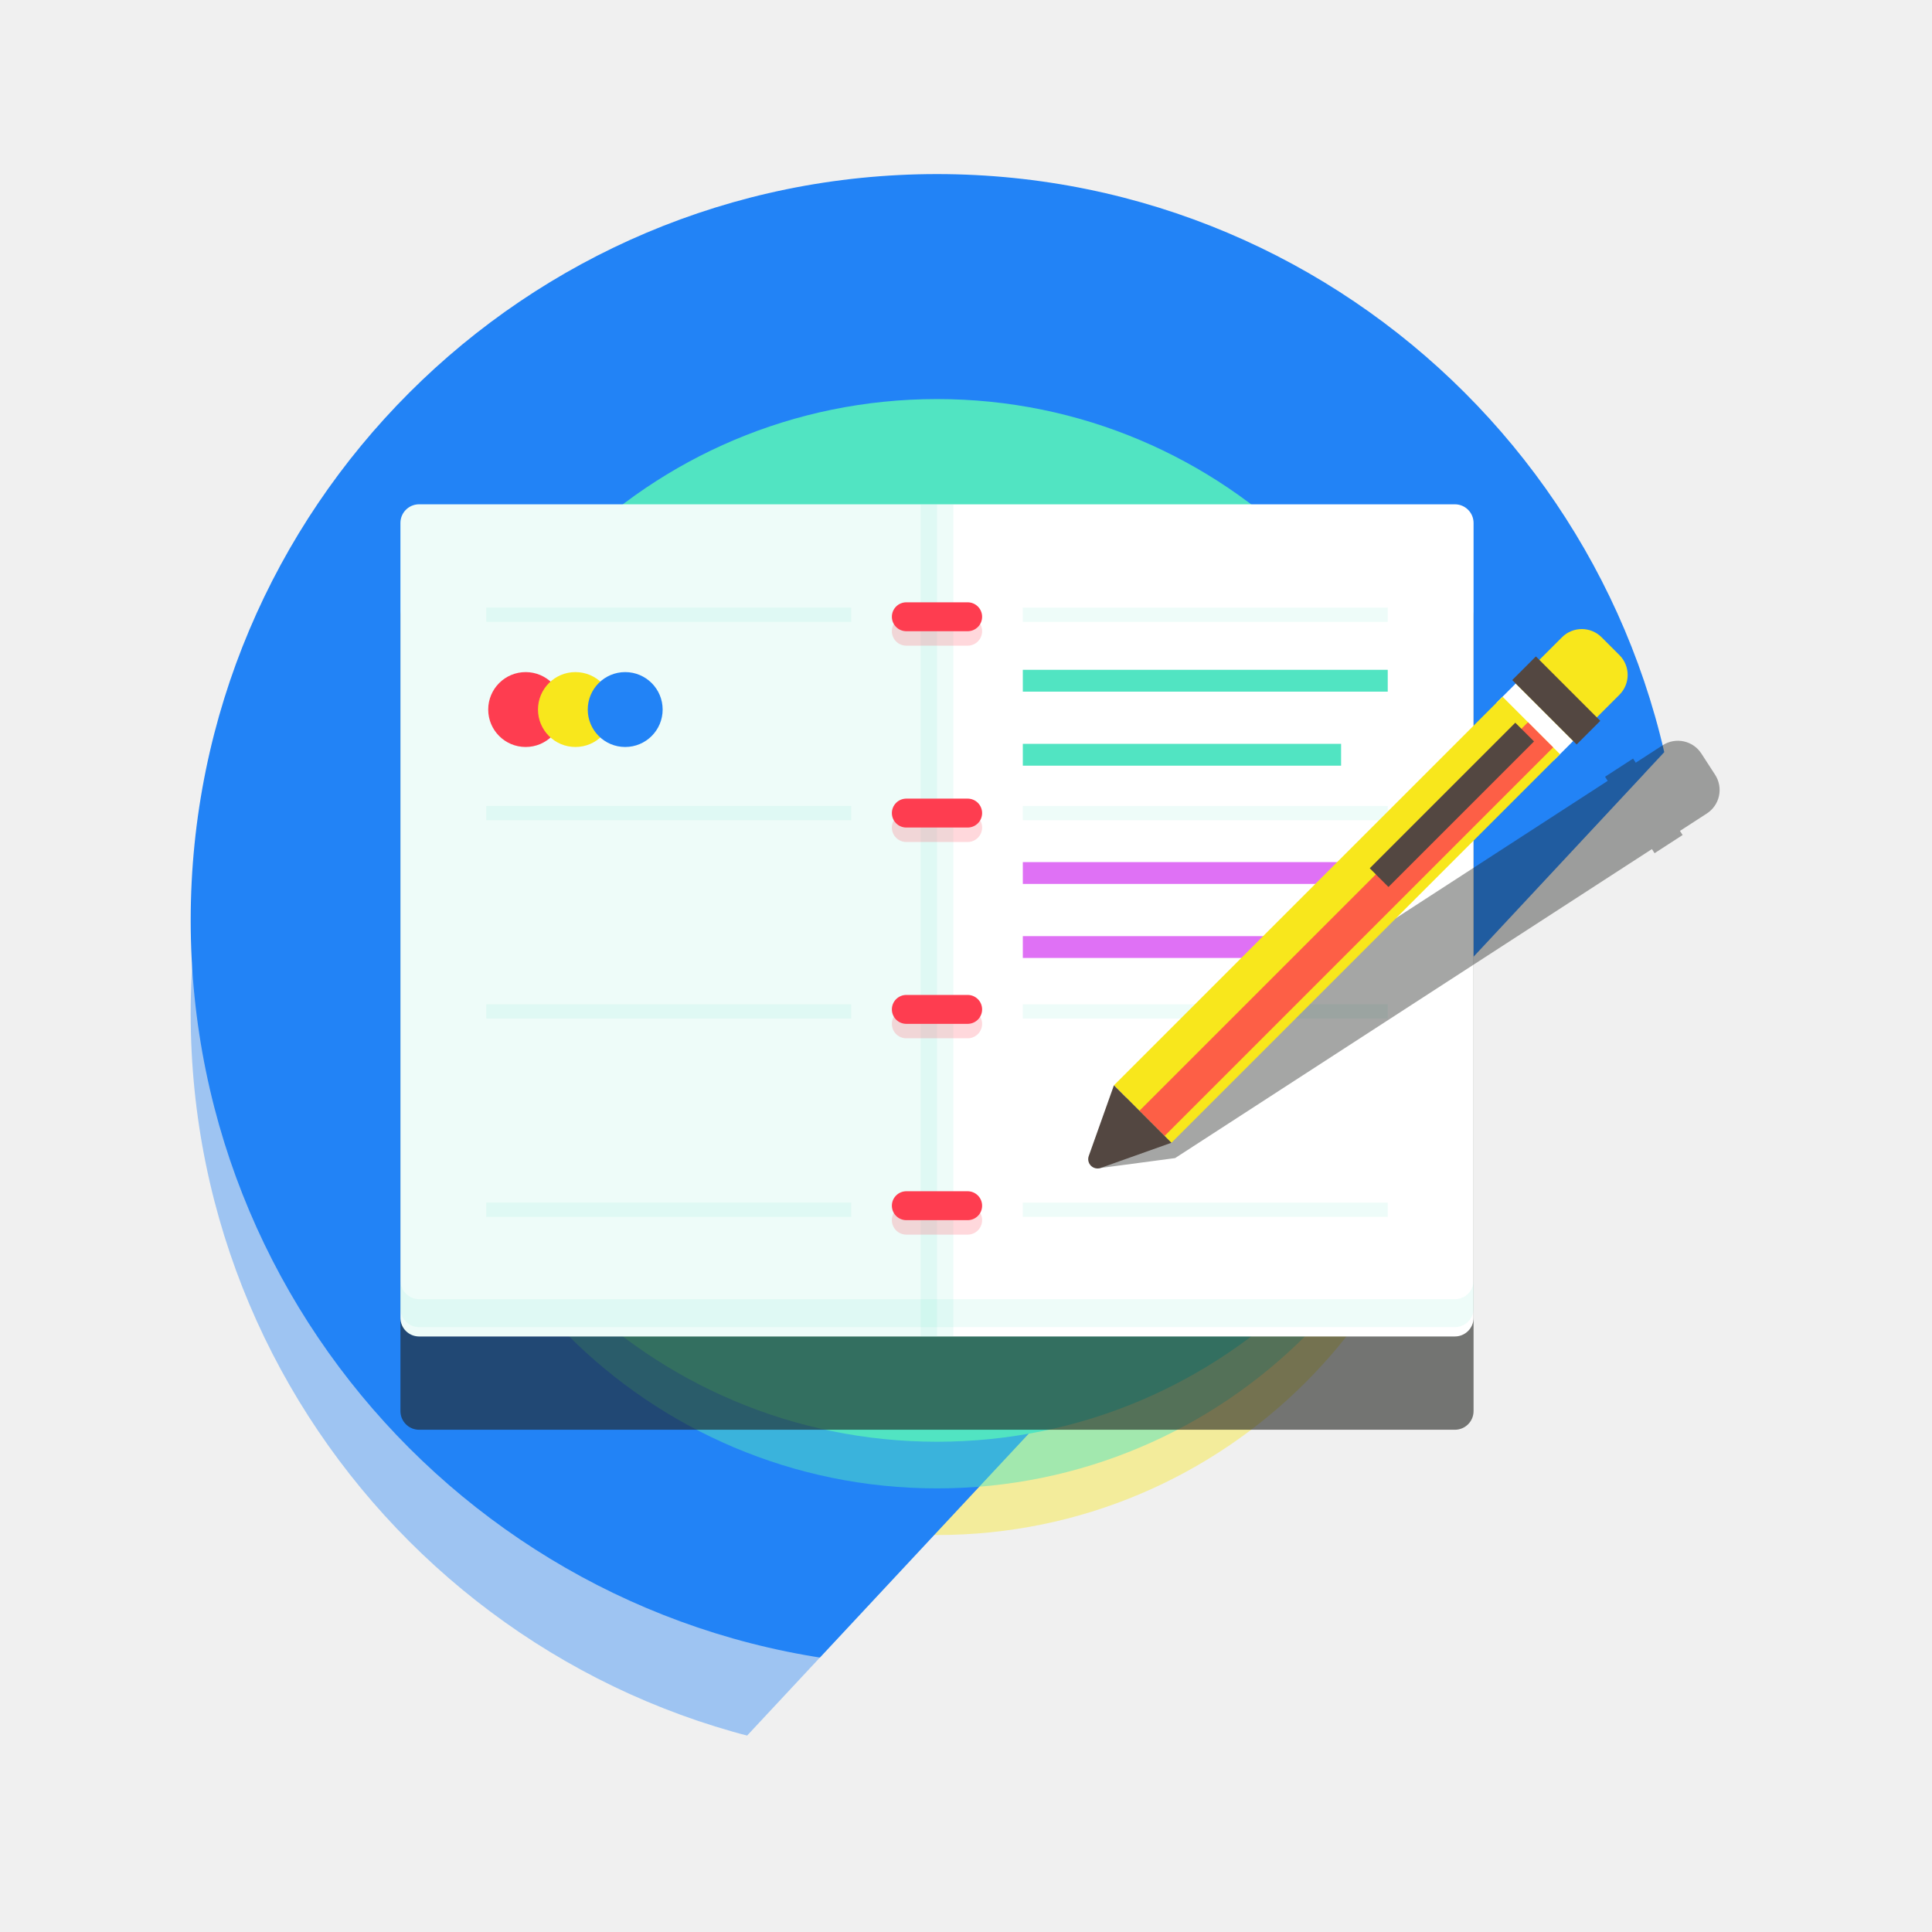
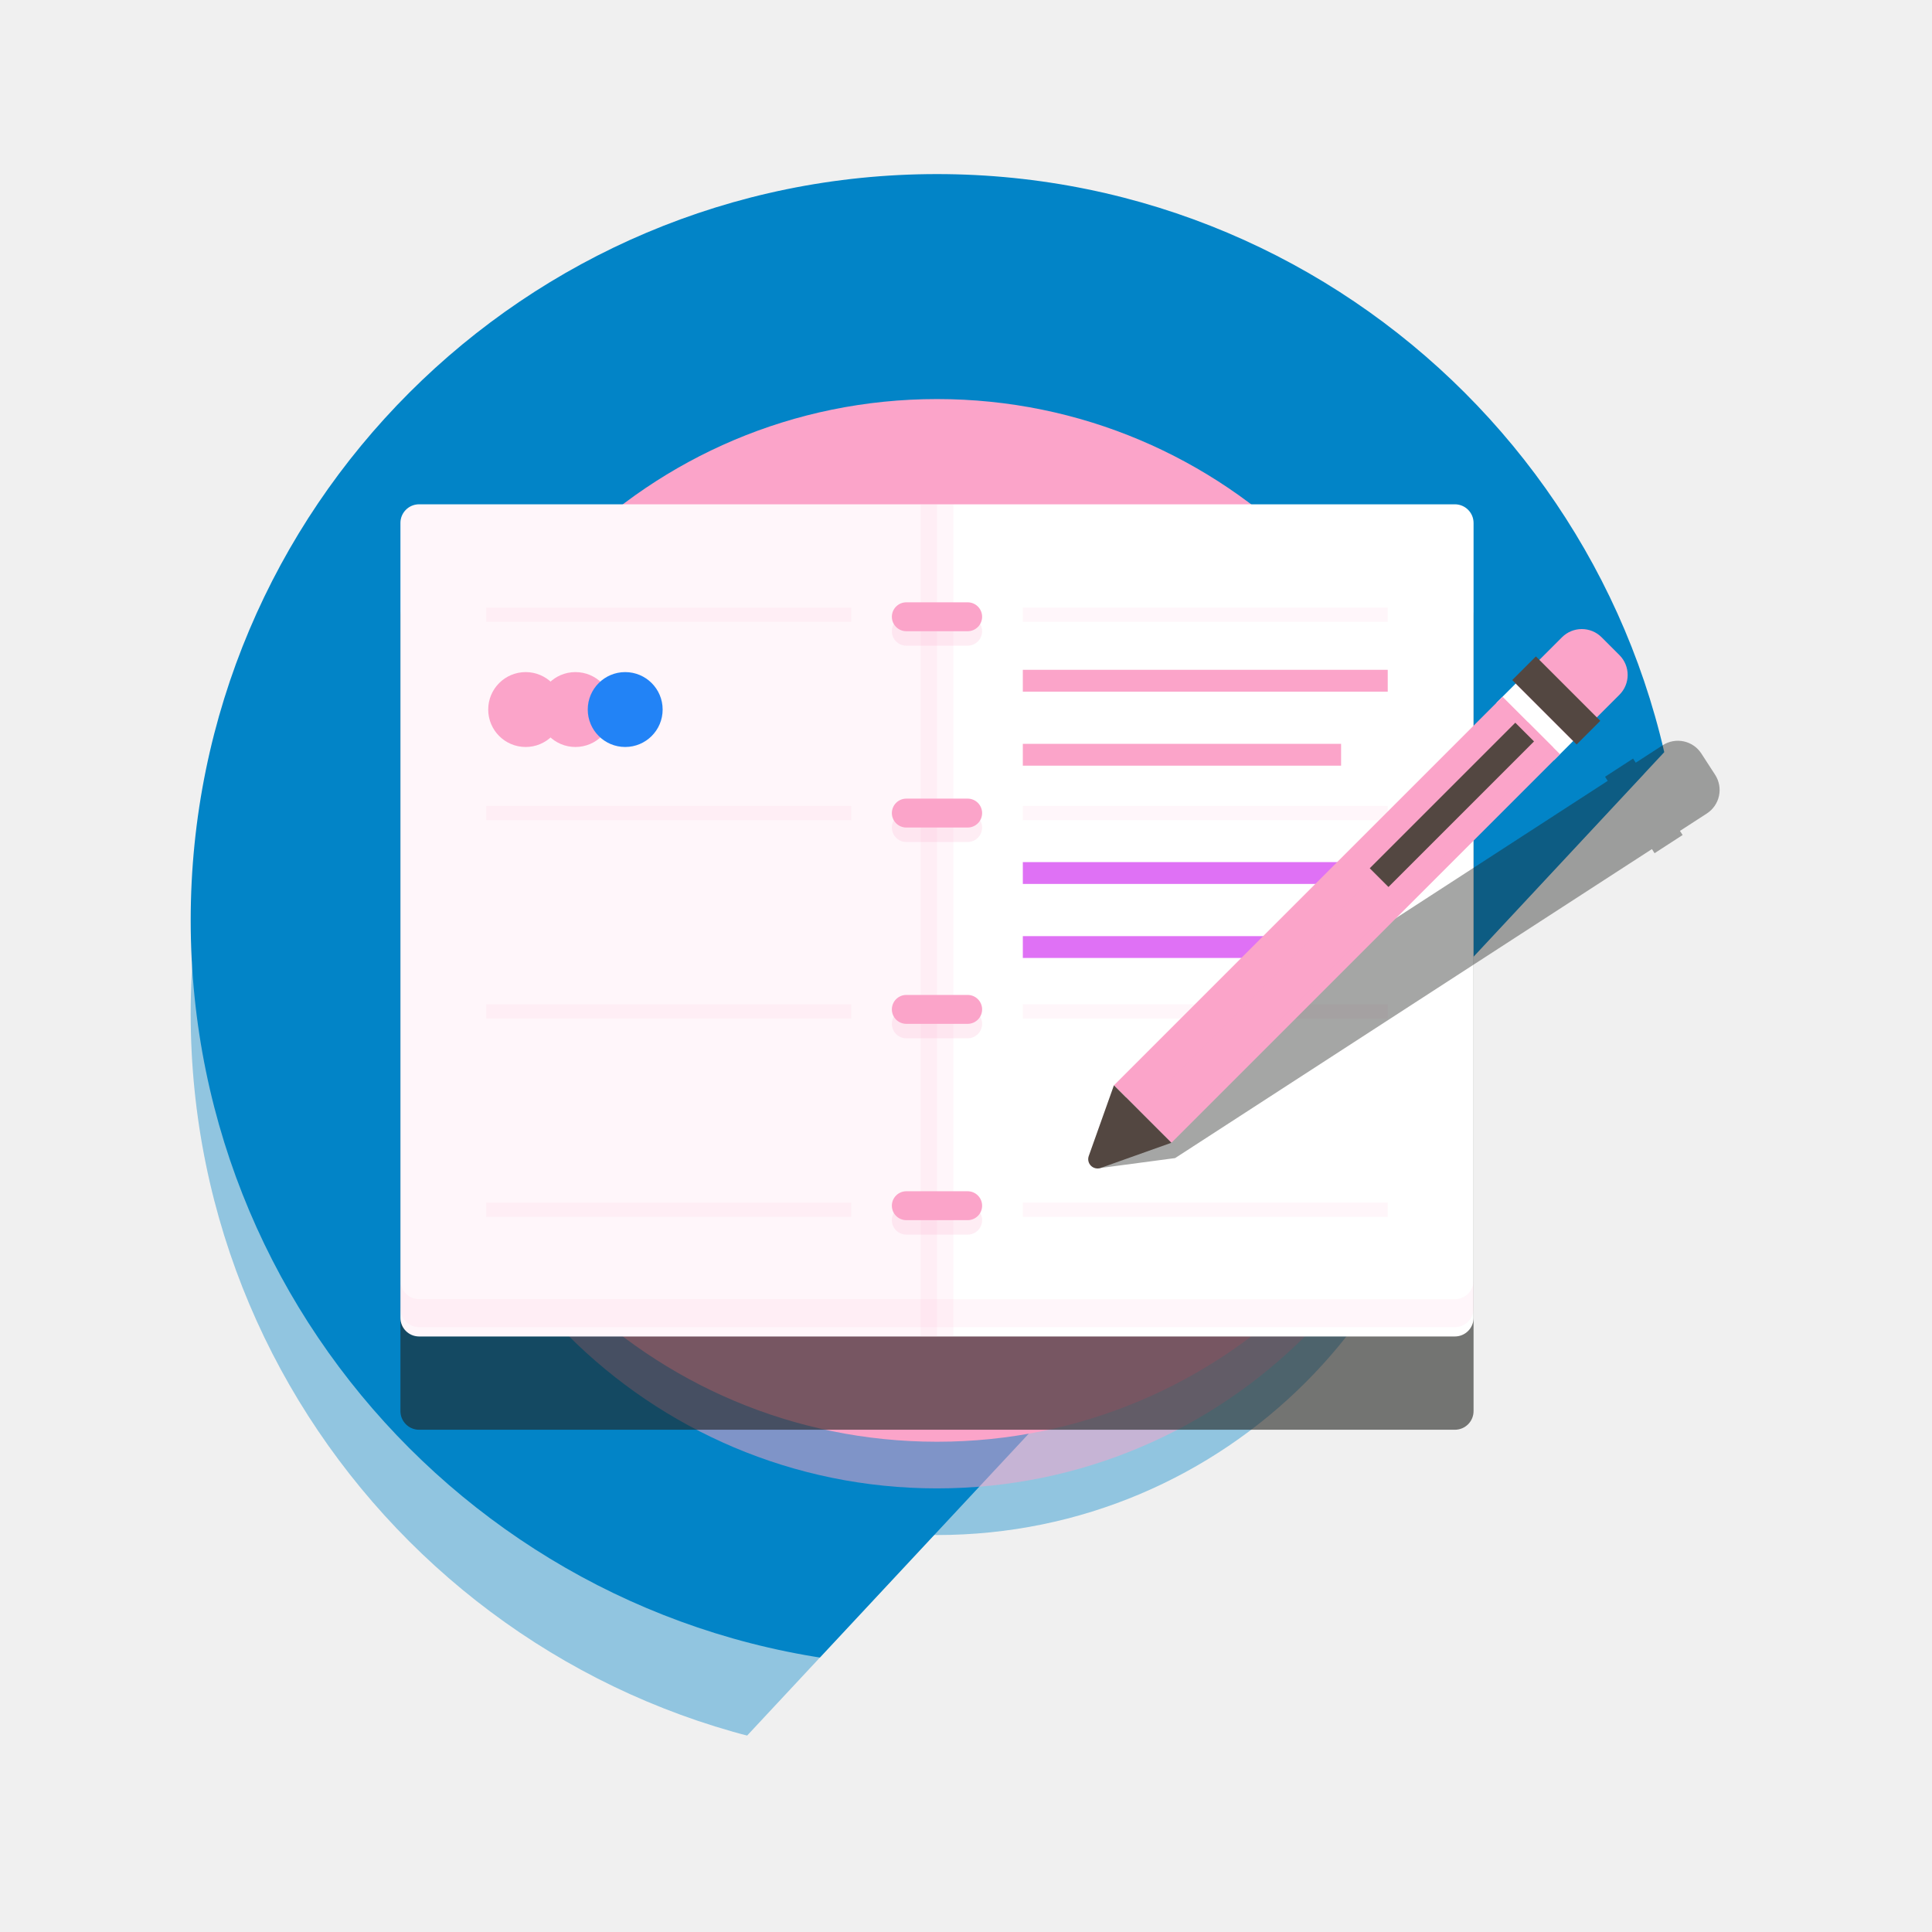
<svg xmlns="http://www.w3.org/2000/svg" width="207.1px" height="207.1px" viewBox="-1.77 0 207.1 207.1">
  <defs>
    <clipPath id="clip-path">
      <path id="Path_84" data-name="Path 84" d="M1008.309,874.771V816.1h-197.1v207.1h58.675Z" fill="none" />
    </clipPath>
  </defs>
  <g id="Group_81" data-name="Group 81" transform="translate(-811.208 -816.095)">
-     <circle id="Ellipse_138" data-name="Ellipse 138" cx="55.885" cy="55.885" r="55.885" transform="translate(853.995 868.872)" fill="#f8e71c" opacity="0.4" />
+     <circle id="Ellipse_138" data-name="Ellipse 138" cx="55.885" cy="55.885" r="55.885" transform="translate(853.995 868.872)" fill="#0284c7" opacity="0.4" />
    <g id="Group_74" data-name="Group 74">
      <g id="Group_73" data-name="Group 73" clip-path="url(#clip-path)">
-         <circle id="Ellipse_139" data-name="Ellipse 139" cx="80" cy="80" r="80" transform="translate(829.879 844.756)" fill="#2283f6" opacity="0.4" />
-         <circle id="Ellipse_140" data-name="Ellipse 140" cx="80" cy="80" r="80" transform="translate(829.879 834.756)" fill="#2283f6" />
+         <circle id="Ellipse_139" data-name="Ellipse 139" cx="80" cy="80" r="80" transform="translate(829.879 844.756)" fill="#0284c7" opacity="0.4" />
+         <circle id="Ellipse_140" data-name="Ellipse 140" cx="80" cy="80" r="80" transform="translate(829.879 834.756)" fill="#0284c7" />
      </g>
    </g>
-     <circle id="Ellipse_141" data-name="Ellipse 141" cx="55.885" cy="55.885" r="55.885" transform="translate(853.995 863.872)" fill="#51e4c2" opacity="0.5" />
-     <circle id="Ellipse_142" data-name="Ellipse 142" cx="55.885" cy="55.885" r="55.885" transform="translate(853.995 858.872)" fill="#51e4c2" />
+     <circle id="Ellipse_141" data-name="Ellipse 141" cx="55.885" cy="55.885" r="55.885" transform="translate(853.995 863.872)" fill="#fba4c9" opacity="0.5" />
+     <circle id="Ellipse_142" data-name="Ellipse 142" cx="55.885" cy="55.885" r="55.885" transform="translate(853.995 858.872)" fill="#fba4c9" />
    <g id="Group_80" data-name="Group 80">
      <rect id="Rectangle_75" data-name="Rectangle 75" width="115.033" height="89.201" rx="2" transform="translate(852.363 880.155)" fill="#1f211e" opacity="0.6" />
      <rect id="Rectangle_76" data-name="Rectangle 76" width="115.033" height="89.201" rx="2" transform="translate(852.363 870.155)" fill="#fff" />
-       <path id="Path_85" data-name="Path 85" d="M909.879,870.155H854.363a2,2,0,0,0-2,2v85.2a2,2,0,0,0,2,2h55.516Z" fill="#51e4c2" opacity="0.1" />
-       <path id="Path_86" data-name="Path 86" d="M965.4,955.357H854.363a2,2,0,0,1-2-2v3a2,2,0,0,0,2,2H965.4a2,2,0,0,0,2-2v-3A2,2,0,0,1,965.4,955.357Z" fill="#51e4c2" opacity="0.1" />
-       <rect id="Rectangle_77" data-name="Rectangle 77" width="3.505" height="89.201" transform="translate(908.127 870.155)" fill="#51e4c2" opacity="0.1" />
+       <path id="Path_85" data-name="Path 85" d="M909.879,870.155H854.363a2,2,0,0,0-2,2v85.2a2,2,0,0,0,2,2h55.516Z" fill="#fba4c9" opacity="0.1" />
+       <path id="Path_86" data-name="Path 86" d="M965.4,955.357H854.363a2,2,0,0,1-2-2v3a2,2,0,0,0,2,2H965.4a2,2,0,0,0,2-2v-3A2,2,0,0,1,965.4,955.357Z" fill="#fba4c9" opacity="0.1" />
+       <rect id="Rectangle_77" data-name="Rectangle 77" width="3.505" height="89.201" transform="translate(908.127 870.155)" fill="#fba4c9" opacity="0.1" />
      <g id="Group_75" data-name="Group 75">
-         <rect id="Rectangle_78" data-name="Rectangle 78" width="9.674" height="3.099" rx="1.55" transform="translate(905.042 882.209)" fill="#fe3d50" opacity="0.2" />
-         <rect id="Rectangle_79" data-name="Rectangle 79" width="9.674" height="3.099" rx="1.55" transform="translate(905.042 880.659)" fill="#fe3d50" />
+         <rect id="Rectangle_78" data-name="Rectangle 78" width="9.674" height="3.099" rx="1.55" transform="translate(905.042 882.209)" fill="#fba4c9" opacity="0.2" />
+         <rect id="Rectangle_79" data-name="Rectangle 79" width="9.674" height="3.099" rx="1.55" transform="translate(905.042 880.659)" fill="#fba4c9" />
      </g>
      <g id="Group_76" data-name="Group 76">
-         <rect id="Rectangle_80" data-name="Rectangle 80" width="9.674" height="3.099" rx="1.55" transform="translate(905.042 903.253)" fill="#fe3d50" opacity="0.2" />
-         <rect id="Rectangle_81" data-name="Rectangle 81" width="9.674" height="3.099" rx="1.55" transform="translate(905.042 901.703)" fill="#fe3d50" />
+         <rect id="Rectangle_80" data-name="Rectangle 80" width="9.674" height="3.099" rx="1.55" transform="translate(905.042 903.253)" fill="#fba4c9" opacity="0.2" />
+         <rect id="Rectangle_81" data-name="Rectangle 81" width="9.674" height="3.099" rx="1.55" transform="translate(905.042 901.703)" fill="#fba4c9" />
      </g>
      <g id="Group_77" data-name="Group 77">
-         <rect id="Rectangle_82" data-name="Rectangle 82" width="9.674" height="3.099" rx="1.55" transform="translate(905.042 924.297)" fill="#fe3d50" opacity="0.2" />
-         <rect id="Rectangle_83" data-name="Rectangle 83" width="9.674" height="3.099" rx="1.55" transform="translate(905.042 922.747)" fill="#fe3d50" />
+         <rect id="Rectangle_82" data-name="Rectangle 82" width="9.674" height="3.099" rx="1.55" transform="translate(905.042 924.297)" fill="#fba4c9" opacity="0.2" />
+         <rect id="Rectangle_83" data-name="Rectangle 83" width="9.674" height="3.099" rx="1.55" transform="translate(905.042 922.747)" fill="#fba4c9" />
      </g>
      <g id="Group_78" data-name="Group 78">
-         <rect id="Rectangle_84" data-name="Rectangle 84" width="9.674" height="3.099" rx="1.55" transform="translate(905.042 945.341)" fill="#fe3d50" opacity="0.2" />
-         <rect id="Rectangle_85" data-name="Rectangle 85" width="9.674" height="3.099" rx="1.55" transform="translate(905.042 943.791)" fill="#fe3d50" />
+         <rect id="Rectangle_84" data-name="Rectangle 84" width="9.674" height="3.099" rx="1.55" transform="translate(905.042 945.341)" fill="#fba4c9" opacity="0.2" />
+         <rect id="Rectangle_85" data-name="Rectangle 85" width="9.674" height="3.099" rx="1.55" transform="translate(905.042 943.791)" fill="#fba4c9" />
      </g>
-       <rect id="Rectangle_86" data-name="Rectangle 86" width="39.117" height="1.532" transform="translate(861.563 881.227)" fill="#51e4c2" opacity="0.1" />
-       <rect id="Rectangle_87" data-name="Rectangle 87" width="39.117" height="1.532" transform="translate(861.563 902.487)" fill="#51e4c2" opacity="0.1" />
-       <rect id="Rectangle_88" data-name="Rectangle 88" width="39.117" height="1.532" transform="translate(861.563 923.747)" fill="#51e4c2" opacity="0.1" />
-       <rect id="Rectangle_89" data-name="Rectangle 89" width="39.117" height="1.532" transform="translate(861.563 945.007)" fill="#51e4c2" opacity="0.1" />
-       <rect id="Rectangle_90" data-name="Rectangle 90" width="39.117" height="1.532" transform="translate(958.196 882.759) rotate(-180)" fill="#51e4c2" opacity="0.1" />
-       <rect id="Rectangle_91" data-name="Rectangle 91" width="39.117" height="1.532" transform="translate(958.196 904.019) rotate(-180)" fill="#51e4c2" opacity="0.1" />
-       <rect id="Rectangle_92" data-name="Rectangle 92" width="39.117" height="1.532" transform="translate(958.196 925.279) rotate(-180)" fill="#51e4c2" opacity="0.1" />
-       <rect id="Rectangle_93" data-name="Rectangle 93" width="39.117" height="1.532" transform="translate(958.196 946.539) rotate(-180)" fill="#51e4c2" opacity="0.1" />
-       <rect id="Rectangle_94" data-name="Rectangle 94" width="34.117" height="2.34" transform="translate(919.079 895.831)" fill="#51e4c2" />
-       <rect id="Rectangle_95" data-name="Rectangle 95" width="39.117" height="2.34" transform="translate(919.079 887.896)" fill="#51e4c2" />
+       <rect id="Rectangle_86" data-name="Rectangle 86" width="39.117" height="1.532" transform="translate(861.563 881.227)" fill="#fba4c9" opacity="0.1" />
+       <rect id="Rectangle_87" data-name="Rectangle 87" width="39.117" height="1.532" transform="translate(861.563 902.487)" fill="#fba4c9" opacity="0.1" />
+       <rect id="Rectangle_88" data-name="Rectangle 88" width="39.117" height="1.532" transform="translate(861.563 923.747)" fill="#fba4c9" opacity="0.1" />
+       <rect id="Rectangle_89" data-name="Rectangle 89" width="39.117" height="1.532" transform="translate(861.563 945.007)" fill="#fba4c9" opacity="0.1" />
+       <rect id="Rectangle_90" data-name="Rectangle 90" width="39.117" height="1.532" transform="translate(958.196 882.759) rotate(-180)" fill="#fba4c9" opacity="0.1" />
+       <rect id="Rectangle_91" data-name="Rectangle 91" width="39.117" height="1.532" transform="translate(958.196 904.019) rotate(-180)" fill="#fba4c9" opacity="0.1" />
+       <rect id="Rectangle_92" data-name="Rectangle 92" width="39.117" height="1.532" transform="translate(958.196 925.279) rotate(-180)" fill="#fba4c9" opacity="0.1" />
+       <rect id="Rectangle_93" data-name="Rectangle 93" width="39.117" height="1.532" transform="translate(958.196 946.539) rotate(-180)" fill="#fba4c9" opacity="0.1" />
+       <rect id="Rectangle_94" data-name="Rectangle 94" width="34.117" height="2.34" transform="translate(919.079 895.831)" fill="#fba4c9" />
+       <rect id="Rectangle_95" data-name="Rectangle 95" width="39.117" height="2.34" transform="translate(919.079 887.896)" fill="#fba4c9" />
      <rect id="Rectangle_96" data-name="Rectangle 96" width="34.117" height="2.34" transform="translate(919.079 916.443)" fill="#df71f5" />
      <rect id="Rectangle_97" data-name="Rectangle 97" width="39.117" height="2.34" transform="translate(919.079 908.508)" fill="#df71f5" />
      <path id="Path_87" data-name="Path 87" d="M993.288,899.144l-1.474-2.275a3,3,0,0,0-4.149-.886l-2.882,1.868-.286-.442-3.007,1.949.286.442-1.678,1.088-.774.5-48.657,31.538-4.229,6.855a1,1,0,0,0,.983,1.516l7.984-1.061L984.062,908.7l.774-.5,1.678-1.087.286.441,3.007-1.949-.286-.441,2.882-1.868A3,3,0,0,0,993.288,899.144Z" fill="#1f211e" opacity="0.4" />
      <g id="Group_79" data-name="Group 79">
        <rect id="Rectangle_98" data-name="Rectangle 98" width="8.711" height="3.844" transform="translate(972.567 888.715) rotate(45)" fill="#fff" />
-         <rect id="Rectangle_99" data-name="Rectangle 99" width="8.711" height="58.907" transform="translate(970.501 890.781) rotate(45)" fill="#f8e71c" />
-         <rect id="Rectangle_100" data-name="Rectangle 100" width="3.816" height="58.907" transform="translate(973.232 893.512) rotate(45)" fill="#fe3d50" opacity="0.8" />
+         <rect id="Rectangle_99" data-name="Rectangle 99" width="8.711" height="58.907" transform="translate(970.501 890.781) rotate(45)" fill="#fba4c9" />
+         <rect id="Rectangle_100" data-name="Rectangle 100" width="3.816" height="58.907" transform="translate(973.232 893.512) rotate(45)" fill="#fba4c9" opacity="0.8" />
        <path id="Path_88" data-name="Path 88" d="M926.144,940.02l2.7-7.586,6.159,6.16-7.586,2.7A1,1,0,0,1,926.144,940.02Z" fill="#534741" />
-         <path id="Rectangle_101" data-name="Rectangle 101" d="M3,0H5.711a3,3,0,0,1,3,3v7.017a0,0,0,0,1,0,0H0a0,0,0,0,1,0,0V3A3,3,0,0,1,3,0Z" transform="translate(978.998 882.284) rotate(45)" fill="#f8e71c" />
+         <path id="Rectangle_101" data-name="Rectangle 101" d="M3,0H5.711a3,3,0,0,1,3,3v7.017a0,0,0,0,1,0,0H0a0,0,0,0,1,0,0V3A3,3,0,0,1,3,0Z" transform="translate(978.998 882.284) rotate(45)" fill="#fba4c9" />
        <rect id="Rectangle_102" data-name="Rectangle 102" width="2.838" height="22.065" transform="translate(971.87 893.565) rotate(45)" fill="#534741" />
        <rect id="Rectangle_103" data-name="Rectangle 103" width="9.763" height="3.583" transform="translate(974.077 886.461) rotate(45)" fill="#534741" />
      </g>
-       <circle id="Ellipse_143" data-name="Ellipse 143" cx="4.014" cy="4.014" r="4.014" transform="translate(861.772 888.14)" fill="#fe3d50" />
-       <circle id="Ellipse_144" data-name="Ellipse 144" cx="4.014" cy="4.014" r="4.014" transform="translate(867.107 888.14)" fill="#f8e71c" />
+       <circle id="Ellipse_143" data-name="Ellipse 143" cx="4.014" cy="4.014" r="4.014" transform="translate(861.772 888.14)" fill="#fba4c9" />
+       <circle id="Ellipse_144" data-name="Ellipse 144" cx="4.014" cy="4.014" r="4.014" transform="translate(867.107 888.14)" fill="#fba4c9" />
      <circle id="Ellipse_145" data-name="Ellipse 145" cx="4.014" cy="4.014" r="4.014" transform="translate(872.442 888.14)" fill="#2283f6" />
    </g>
  </g>
</svg>
